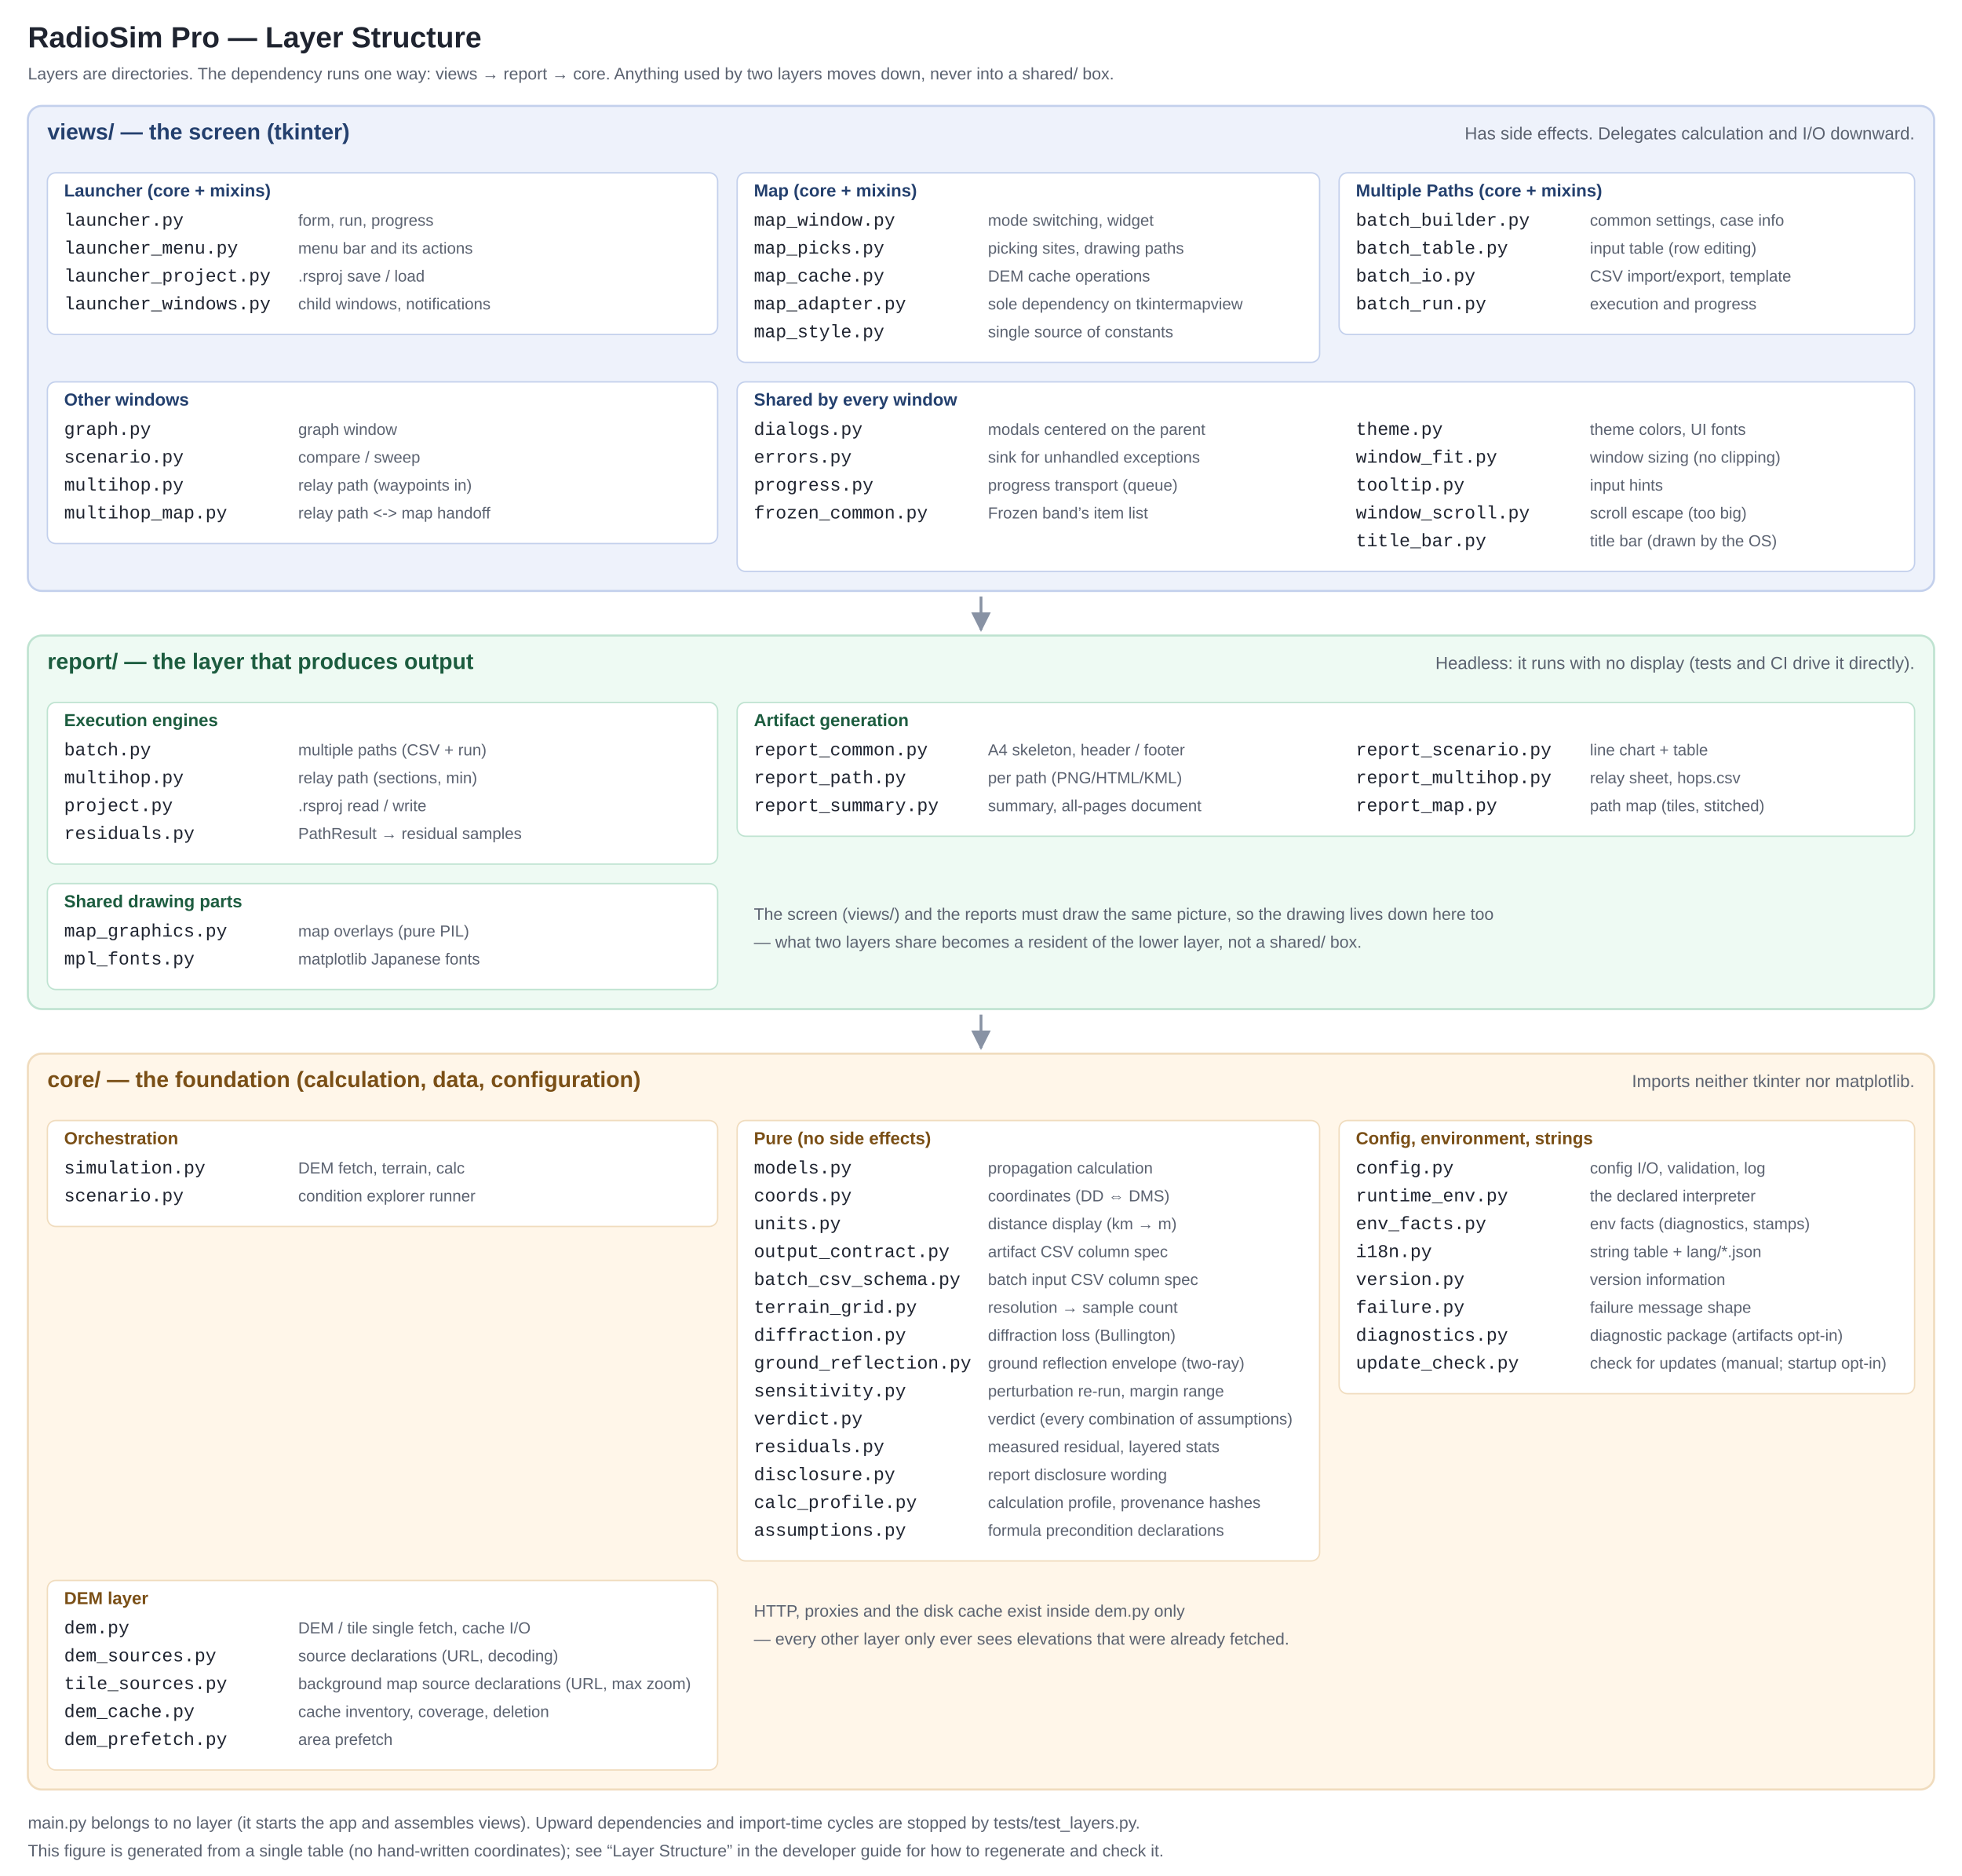
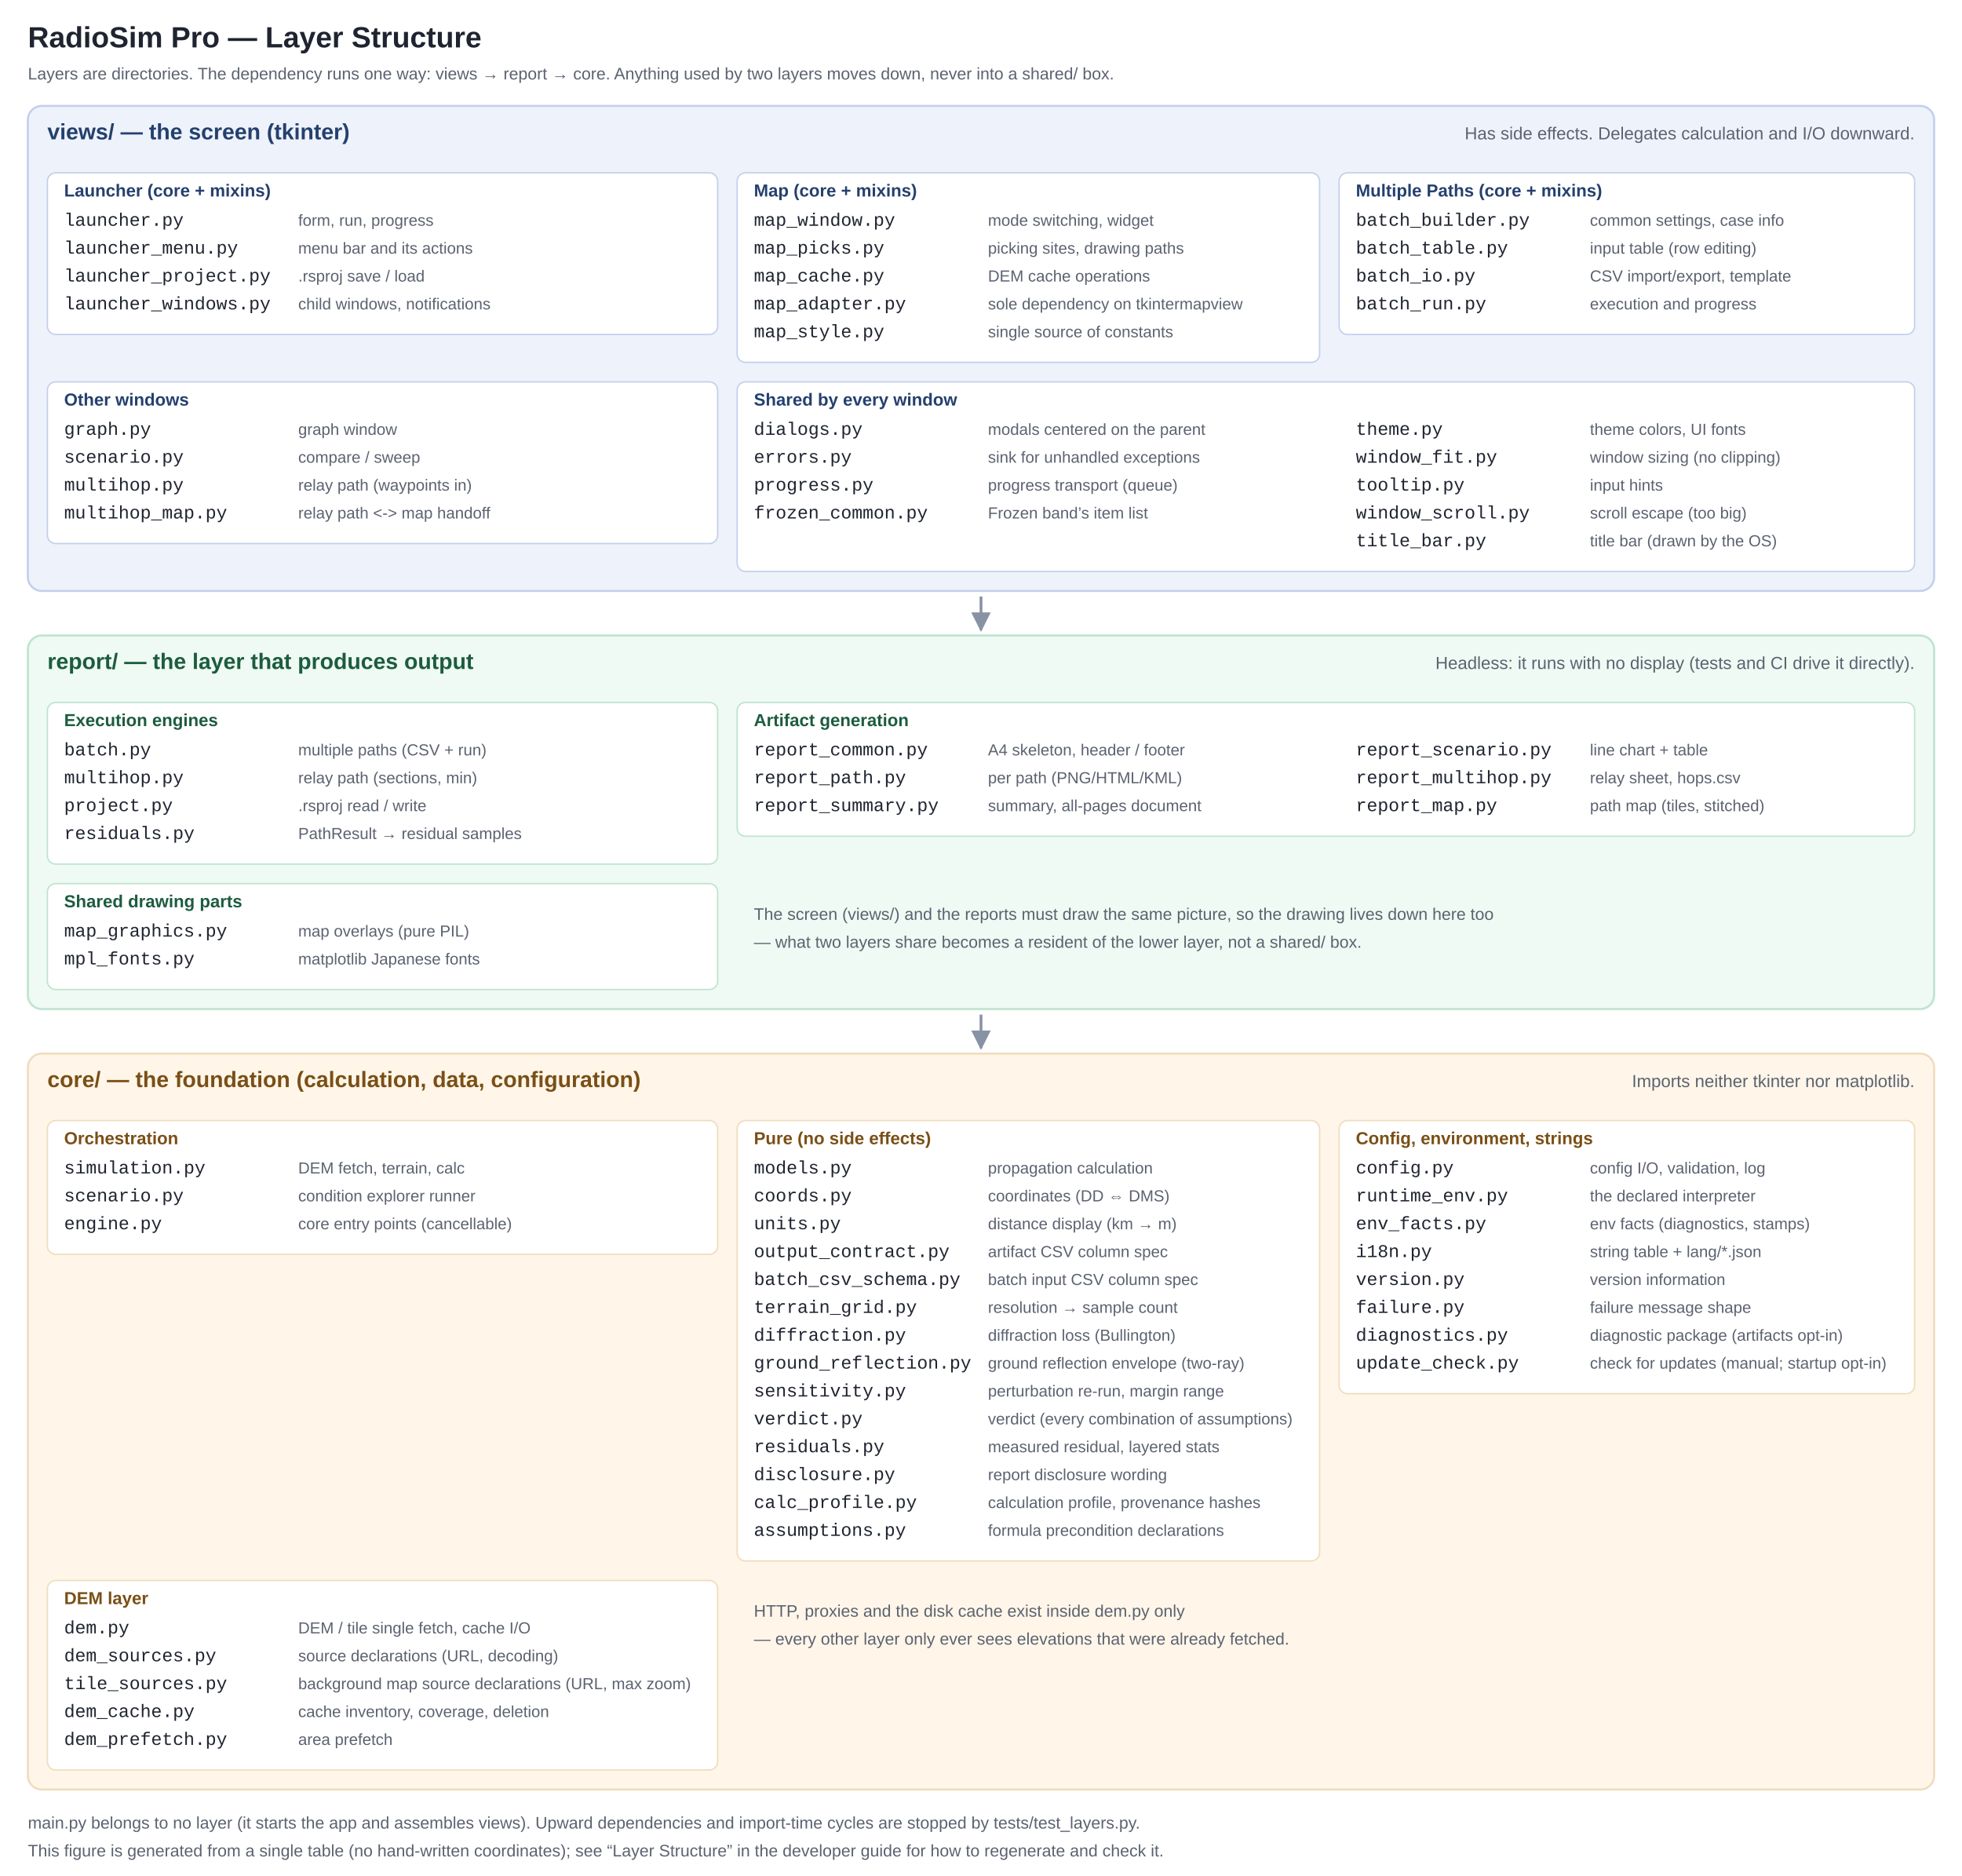
<svg xmlns="http://www.w3.org/2000/svg" viewBox="0 0 1408 1346" width="1408" height="1346" role="img" aria-labelledby="ttl desc" font-family="Arial,Helvetica,'Segoe UI',sans-serif">
  <defs>
    <marker id="ar" viewBox="0 0 10 10" refX="9" refY="5" markerWidth="7" markerHeight="7" orient="auto-start-reverse">
      <path d="M0,0 L10,5 L0,10 z" fill="#8892a4" />
    </marker>
    <style>
      .band  { stroke-width:1.5 }
      .card  { fill:#ffffff; stroke-width:1 }
      .lname { font-size:16px; font-weight:700 }
      .lrule { font-size:12.5px; fill:#5b6270 }
      .ctitle{ font-size:12.5px; font-weight:700 }
      .mod   { font-size:13px; font-family:Consolas,'Courier New',monospace; fill:#1f2430 }
      .role  { font-size:11.5px; fill:#5b6270 }
      .note  { font-size:12px; fill:#5b6270 }
      .arrow { stroke:#8892a4; stroke-width:2; marker-end:url(#ar) }
    </style>
  </defs>
  <rect width="1408" height="1346" fill="#ffffff" />
  <text x="20" y="34" font-size="21" font-weight="700" fill="#1f2430">RadioSim Pro — Layer Structure</text>
  <text x="20" y="57" class="note">Layers are directories. The dependency runs one way: views → report → core. Anything used by two layers moves down, never into a shared/ box.</text>
  <rect class="band" x="20" y="76" width="1368" height="348" rx="10" fill="#eef2fb" stroke="#c3d0ec" />
  <text x="34" y="100" class="lname" fill="#24406e">views/ — the screen (tkinter)</text>
  <text x="1374" y="100" class="lrule" text-anchor="end">Has side effects. Delegates calculation and I/O downward.</text>
  <g>
    <rect class="card" x="34" y="124" width="481" height="116" rx="6" stroke="#c3d0ec" />
    <text x="46" y="141" class="ctitle" fill="#24406e">Launcher (core + mixins)</text>
    <text x="46" y="162" class="mod">launcher.py</text>
    <text x="214" y="162" class="role">form, run, progress</text>
    <text x="46" y="182" class="mod">launcher_menu.py</text>
    <text x="214" y="182" class="role">menu bar and its actions</text>
    <text x="46" y="202" class="mod">launcher_project.py</text>
    <text x="214" y="202" class="role">.rsproj save / load</text>
    <text x="46" y="222" class="mod">launcher_windows.py</text>
    <text x="214" y="222" class="role">child windows, notifications</text>
    <rect class="card" x="529" y="124" width="418" height="136" rx="6" stroke="#c3d0ec" />
    <text x="541" y="141" class="ctitle" fill="#24406e">Map (core + mixins)</text>
    <text x="541" y="162" class="mod">map_window.py</text>
    <text x="709" y="162" class="role">mode switching, widget</text>
    <text x="541" y="182" class="mod">map_picks.py</text>
    <text x="709" y="182" class="role">picking sites, drawing paths</text>
    <text x="541" y="202" class="mod">map_cache.py</text>
    <text x="709" y="202" class="role">DEM cache operations</text>
    <text x="541" y="222" class="mod">map_adapter.py</text>
    <text x="709" y="222" class="role">sole dependency on tkintermapview</text>
    <text x="541" y="242" class="mod">map_style.py</text>
    <text x="709" y="242" class="role">single source of constants</text>
    <rect class="card" x="961" y="124" width="413" height="116" rx="6" stroke="#c3d0ec" />
    <text x="973" y="141" class="ctitle" fill="#24406e">Multiple Paths (core + mixins)</text>
    <text x="973" y="162" class="mod">batch_builder.py</text>
    <text x="1141" y="162" class="role">common settings, case info</text>
    <text x="973" y="182" class="mod">batch_table.py</text>
    <text x="1141" y="182" class="role">input table (row editing)</text>
    <text x="973" y="202" class="mod">batch_io.py</text>
    <text x="1141" y="202" class="role">CSV import/export, template</text>
    <text x="973" y="222" class="mod">batch_run.py</text>
    <text x="1141" y="222" class="role">execution and progress</text>
  </g>
  <g>
    <rect class="card" x="34" y="274" width="481" height="116" rx="6" stroke="#c3d0ec" />
    <text x="46" y="291" class="ctitle" fill="#24406e">Other windows</text>
    <text x="46" y="312" class="mod">graph.py</text>
    <text x="214" y="312" class="role">graph window</text>
    <text x="46" y="332" class="mod">scenario.py</text>
    <text x="214" y="332" class="role">compare / sweep</text>
    <text x="46" y="352" class="mod">multihop.py</text>
    <text x="214" y="352" class="role">relay path (waypoints in)</text>
    <text x="46" y="372" class="mod">multihop_map.py</text>
    <text x="214" y="372" class="role">relay path &lt;-&gt; map handoff</text>
    <rect class="card" x="529" y="274" width="845" height="136" rx="6" stroke="#c3d0ec" />
    <text x="541" y="291" class="ctitle" fill="#24406e">Shared by every window</text>
    <text x="541" y="312" class="mod">dialogs.py</text>
    <text x="709" y="312" class="role">modals centered on the parent</text>
    <text x="541" y="332" class="mod">errors.py</text>
    <text x="709" y="332" class="role">sink for unhandled exceptions</text>
    <text x="541" y="352" class="mod">progress.py</text>
    <text x="709" y="352" class="role">progress transport (queue)</text>
    <text x="541" y="372" class="mod">frozen_common.py</text>
    <text x="709" y="372" class="role">Frozen band’s item list</text>
    <text x="973" y="312" class="mod">theme.py</text>
    <text x="1141" y="312" class="role">theme colors, UI fonts</text>
    <text x="973" y="332" class="mod">window_fit.py</text>
    <text x="1141" y="332" class="role">window sizing (no clipping)</text>
    <text x="973" y="352" class="mod">tooltip.py</text>
    <text x="1141" y="352" class="role">input hints</text>
    <text x="973" y="372" class="mod">window_scroll.py</text>
    <text x="1141" y="372" class="role">scroll escape (too big)</text>
    <text x="973" y="392" class="mod">title_bar.py</text>
    <text x="1141" y="392" class="role">title bar (drawn by the OS)</text>
  </g>
  <line class="arrow" x1="704" y1="428" x2="704" y2="452" />
  <rect class="band" x="20" y="456" width="1368" height="268" rx="10" fill="#eefaf3" stroke="#bfe3d1" />
  <text x="34" y="480" class="lname" fill="#1c5c3f">report/ — the layer that produces output</text>
  <text x="1374" y="480" class="lrule" text-anchor="end">Headless: it runs with no display (tests and CI drive it directly).</text>
  <g>
    <rect class="card" x="34" y="504" width="481" height="116" rx="6" stroke="#bfe3d1" />
    <text x="46" y="521" class="ctitle" fill="#1c5c3f">Execution engines</text>
    <text x="46" y="542" class="mod">batch.py</text>
    <text x="214" y="542" class="role">multiple paths (CSV + run)</text>
    <text x="46" y="562" class="mod">multihop.py</text>
    <text x="214" y="562" class="role">relay path (sections, min)</text>
    <text x="46" y="582" class="mod">project.py</text>
    <text x="214" y="582" class="role">.rsproj read / write</text>
    <text x="46" y="602" class="mod">residuals.py</text>
    <text x="214" y="602" class="role">PathResult → residual samples</text>
    <rect class="card" x="529" y="504" width="845" height="96" rx="6" stroke="#bfe3d1" />
    <text x="541" y="521" class="ctitle" fill="#1c5c3f">Artifact generation</text>
    <text x="541" y="542" class="mod">report_common.py</text>
    <text x="709" y="542" class="role">A4 skeleton, header / footer</text>
    <text x="541" y="562" class="mod">report_path.py</text>
    <text x="709" y="562" class="role">per path (PNG/HTML/KML)</text>
    <text x="541" y="582" class="mod">report_summary.py</text>
    <text x="709" y="582" class="role">summary, all-pages document</text>
    <text x="973" y="542" class="mod">report_scenario.py</text>
    <text x="1141" y="542" class="role">line chart + table</text>
    <text x="973" y="562" class="mod">report_multihop.py</text>
    <text x="1141" y="562" class="role">relay sheet, hops.csv</text>
    <text x="973" y="582" class="mod">report_map.py</text>
    <text x="1141" y="582" class="role">path map (tiles, stitched)</text>
  </g>
  <g>
    <rect class="card" x="34" y="634" width="481" height="76" rx="6" stroke="#bfe3d1" />
    <text x="46" y="651" class="ctitle" fill="#1c5c3f">Shared drawing parts</text>
    <text x="46" y="672" class="mod">map_graphics.py</text>
    <text x="214" y="672" class="role">map overlays (pure PIL)</text>
    <text x="46" y="692" class="mod">mpl_fonts.py</text>
    <text x="214" y="692" class="role">matplotlib Japanese fonts</text>
    <text x="541" y="660" class="note">The screen (views/) and the reports must draw the same picture, so the drawing lives down here too</text>
    <text x="541" y="680" class="note">— what two layers share becomes a resident of the lower layer, not a shared/ box.</text>
  </g>
  <line class="arrow" x1="704" y1="728" x2="704" y2="752" />
  <rect class="band" x="20" y="756" width="1368" height="528" rx="10" fill="#fff6e9" stroke="#f0dcbe" />
  <text x="34" y="780" class="lname" fill="#7a4f16">core/ — the foundation (calculation, data, configuration)</text>
  <text x="1374" y="780" class="lrule" text-anchor="end">Imports neither tkinter nor matplotlib.</text>
  <g>
-     <rect class="card" x="34" y="804" width="481" height="76" rx="6" stroke="#f0dcbe" />
+     <rect class="card" x="34" y="804" width="481" height="96" rx="6" stroke="#f0dcbe" />
    <text x="46" y="821" class="ctitle" fill="#7a4f16">Orchestration</text>
    <text x="46" y="842" class="mod">simulation.py</text>
    <text x="214" y="842" class="role">DEM fetch, terrain, calc</text>
    <text x="46" y="862" class="mod">scenario.py</text>
    <text x="214" y="862" class="role">condition explorer runner</text>
+     <text x="46" y="882" class="mod">engine.py</text>
+     <text x="214" y="882" class="role">core entry points (cancellable)</text>
    <rect class="card" x="529" y="804" width="418" height="316" rx="6" stroke="#f0dcbe" />
    <text x="541" y="821" class="ctitle" fill="#7a4f16">Pure (no side effects)</text>
    <text x="541" y="842" class="mod">models.py</text>
    <text x="709" y="842" class="role">propagation calculation</text>
    <text x="541" y="862" class="mod">coords.py</text>
    <text x="709" y="862" class="role">coordinates (DD ⇔ DMS)</text>
    <text x="541" y="882" class="mod">units.py</text>
    <text x="709" y="882" class="role">distance display (km → m)</text>
    <text x="541" y="902" class="mod">output_contract.py</text>
    <text x="709" y="902" class="role">artifact CSV column spec</text>
    <text x="541" y="922" class="mod">batch_csv_schema.py</text>
    <text x="709" y="922" class="role">batch input CSV column spec</text>
    <text x="541" y="942" class="mod">terrain_grid.py</text>
    <text x="709" y="942" class="role">resolution → sample count</text>
    <text x="541" y="962" class="mod">diffraction.py</text>
    <text x="709" y="962" class="role">diffraction loss (Bullington)</text>
    <text x="541" y="982" class="mod">ground_reflection.py</text>
    <text x="709" y="982" class="role">ground reflection envelope (two-ray)</text>
    <text x="541" y="1002" class="mod">sensitivity.py</text>
    <text x="709" y="1002" class="role">perturbation re-run, margin range</text>
    <text x="541" y="1022" class="mod">verdict.py</text>
    <text x="709" y="1022" class="role">verdict (every combination of assumptions)</text>
    <text x="541" y="1042" class="mod">residuals.py</text>
    <text x="709" y="1042" class="role">measured residual, layered stats</text>
    <text x="541" y="1062" class="mod">disclosure.py</text>
    <text x="709" y="1062" class="role">report disclosure wording</text>
    <text x="541" y="1082" class="mod">calc_profile.py</text>
    <text x="709" y="1082" class="role">calculation profile, provenance hashes</text>
    <text x="541" y="1102" class="mod">assumptions.py</text>
    <text x="709" y="1102" class="role">formula precondition declarations</text>
    <rect class="card" x="961" y="804" width="413" height="196" rx="6" stroke="#f0dcbe" />
    <text x="973" y="821" class="ctitle" fill="#7a4f16">Config, environment, strings</text>
    <text x="973" y="842" class="mod">config.py</text>
    <text x="1141" y="842" class="role">config I/O, validation, log</text>
    <text x="973" y="862" class="mod">runtime_env.py</text>
    <text x="1141" y="862" class="role">the declared interpreter</text>
    <text x="973" y="882" class="mod">env_facts.py</text>
    <text x="1141" y="882" class="role">env facts (diagnostics, stamps)</text>
    <text x="973" y="902" class="mod">i18n.py</text>
    <text x="1141" y="902" class="role">string table + lang/*.json</text>
    <text x="973" y="922" class="mod">version.py</text>
    <text x="1141" y="922" class="role">version information</text>
    <text x="973" y="942" class="mod">failure.py</text>
    <text x="1141" y="942" class="role">failure message shape</text>
    <text x="973" y="962" class="mod">diagnostics.py</text>
    <text x="1141" y="962" class="role">diagnostic package (artifacts opt-in)</text>
    <text x="973" y="982" class="mod">update_check.py</text>
    <text x="1141" y="982" class="role">check for updates (manual; startup opt-in)</text>
  </g>
  <g>
    <rect class="card" x="34" y="1134" width="481" height="136" rx="6" stroke="#f0dcbe" />
    <text x="46" y="1151" class="ctitle" fill="#7a4f16">DEM layer</text>
    <text x="46" y="1172" class="mod">dem.py</text>
    <text x="214" y="1172" class="role">DEM / tile single fetch, cache I/O</text>
    <text x="46" y="1192" class="mod">dem_sources.py</text>
    <text x="214" y="1192" class="role">source declarations (URL, decoding)</text>
    <text x="46" y="1212" class="mod">tile_sources.py</text>
    <text x="214" y="1212" class="role">background map source declarations (URL, max zoom)</text>
    <text x="46" y="1232" class="mod">dem_cache.py</text>
    <text x="214" y="1232" class="role">cache inventory, coverage, deletion</text>
    <text x="46" y="1252" class="mod">dem_prefetch.py</text>
    <text x="214" y="1252" class="role">area prefetch</text>
    <text x="541" y="1160" class="note">HTTP, proxies and the disk cache exist inside dem.py only</text>
    <text x="541" y="1180" class="note">— every other layer only ever sees elevations that were already fetched.</text>
  </g>
  <text x="20" y="1312" class="note">main.py belongs to no layer (it starts the app and assembles views). Upward dependencies and import-time cycles are stopped by tests/test_layers.py.</text>
  <text x="20" y="1332" class="note">This figure is generated from a single table (no hand-written coordinates); see “Layer Structure” in the developer guide for how to regenerate and check it.</text>
</svg>
